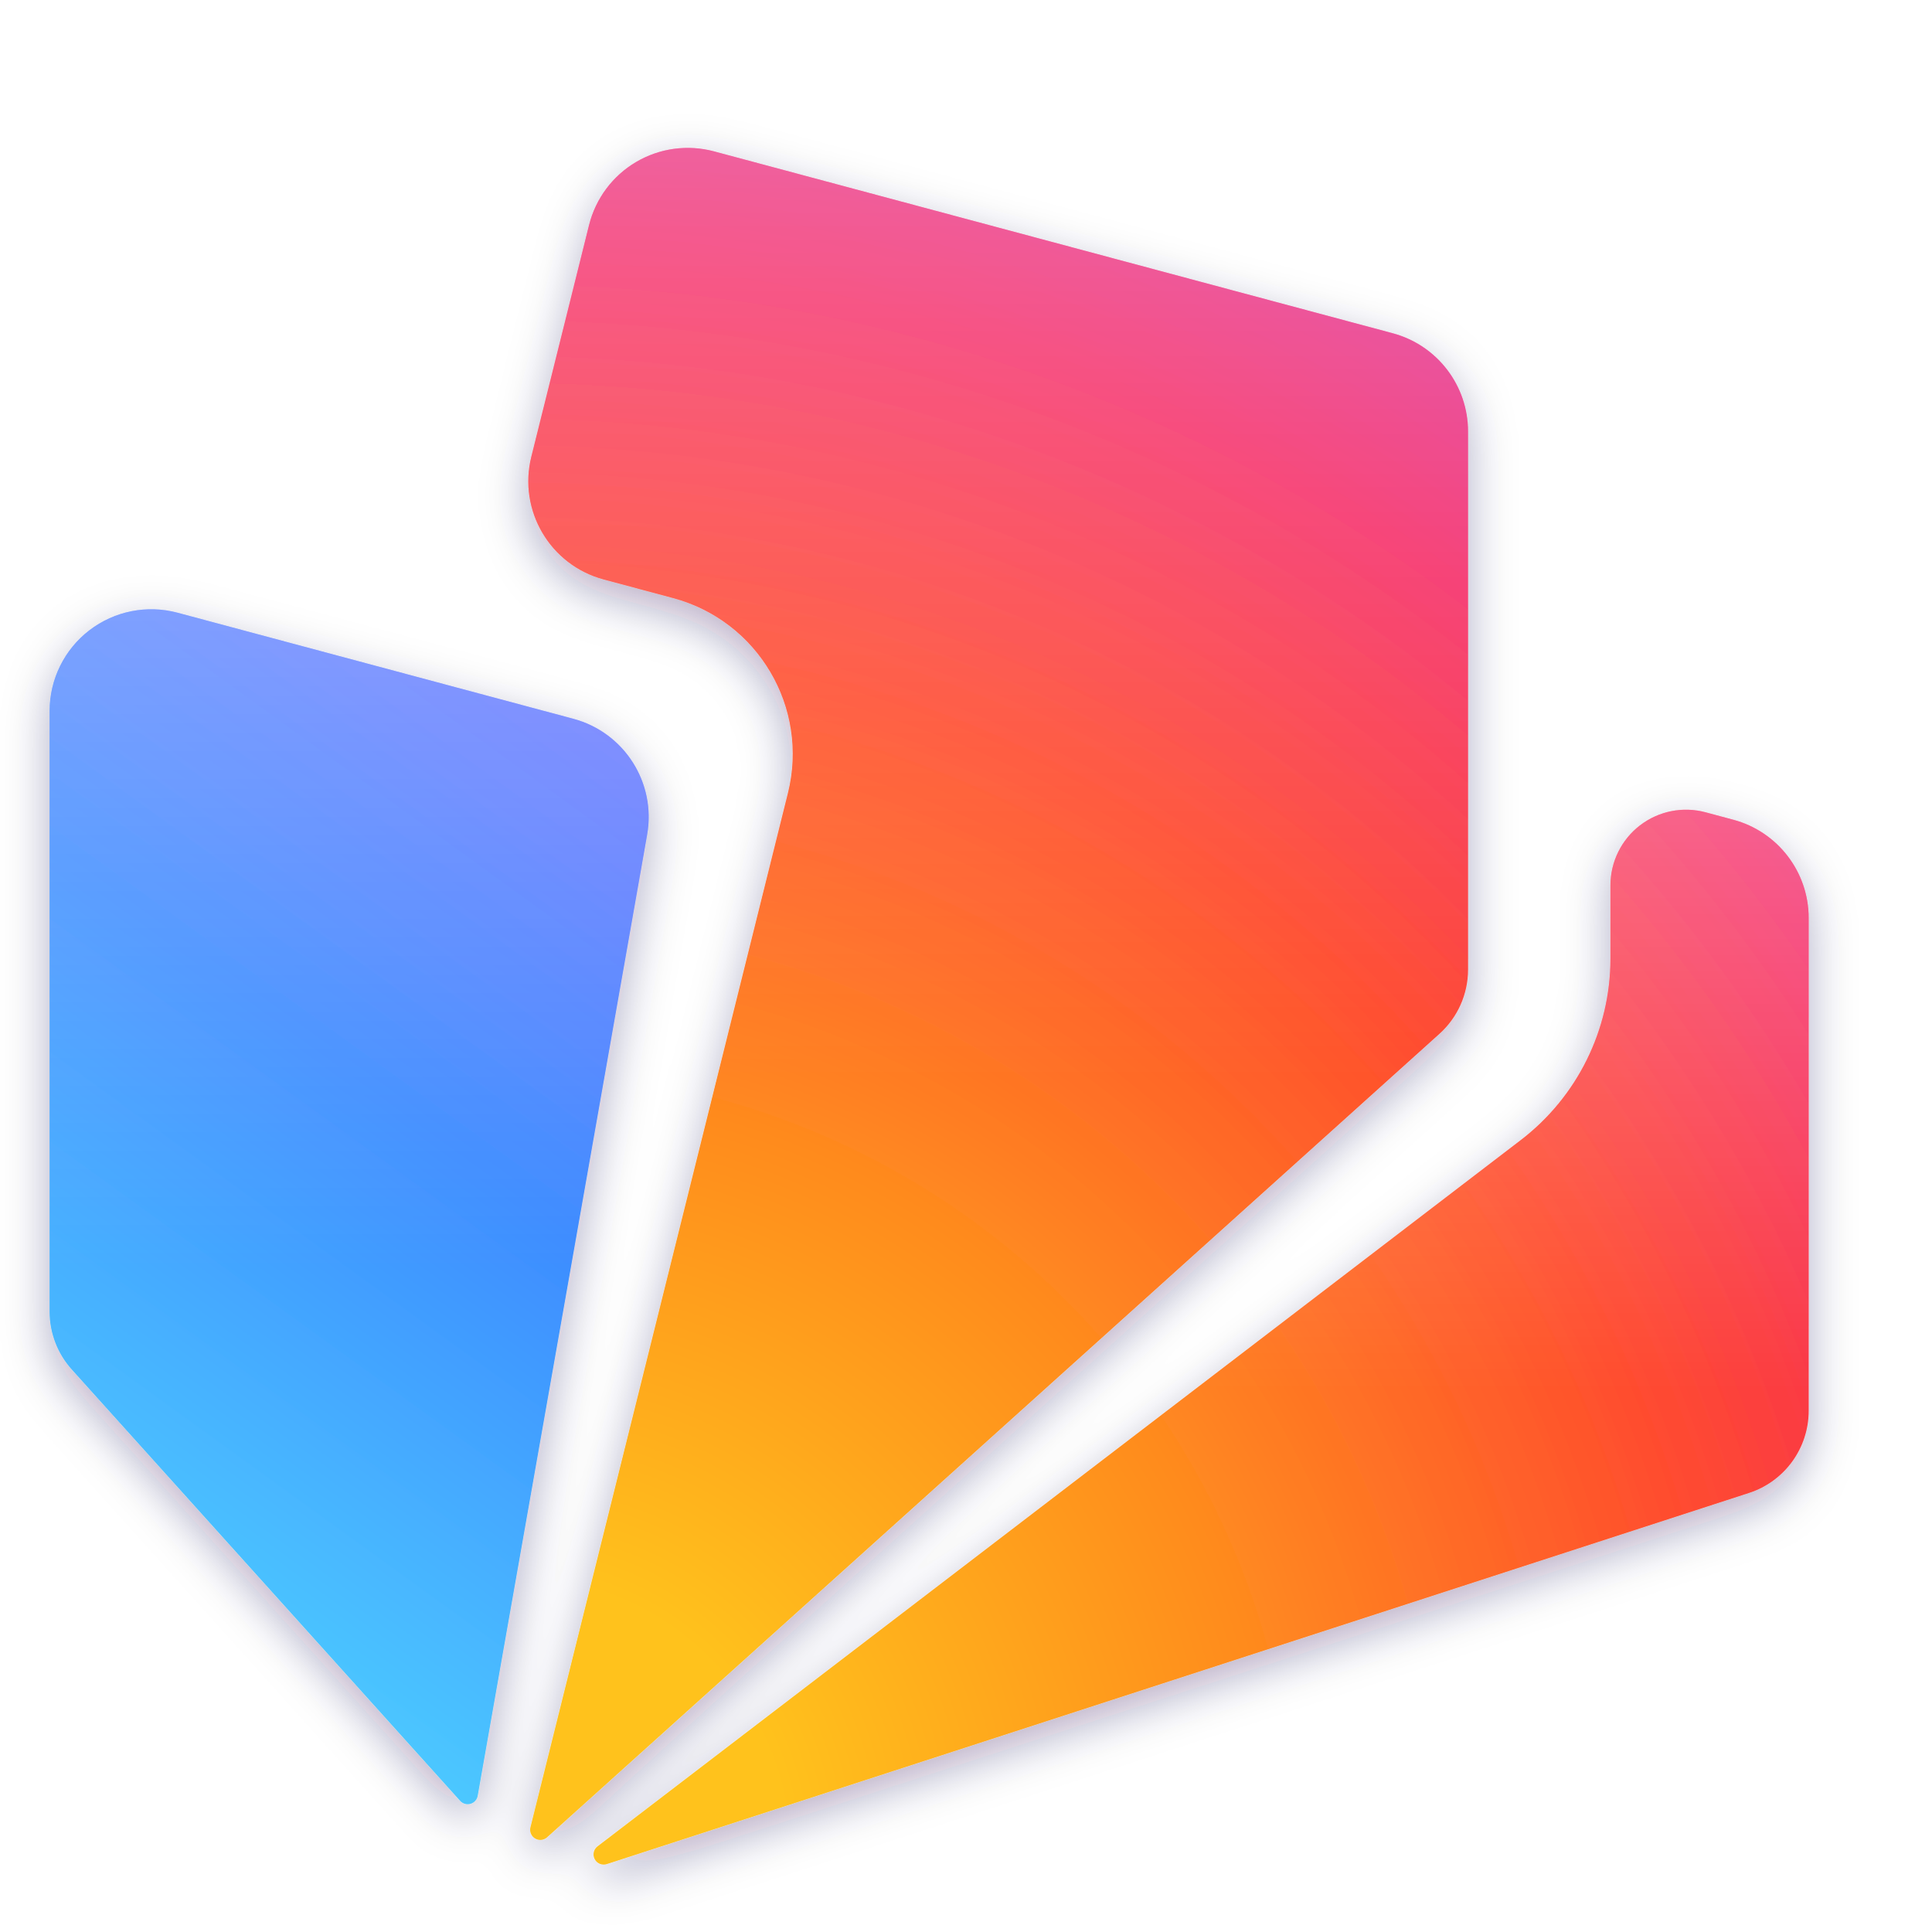
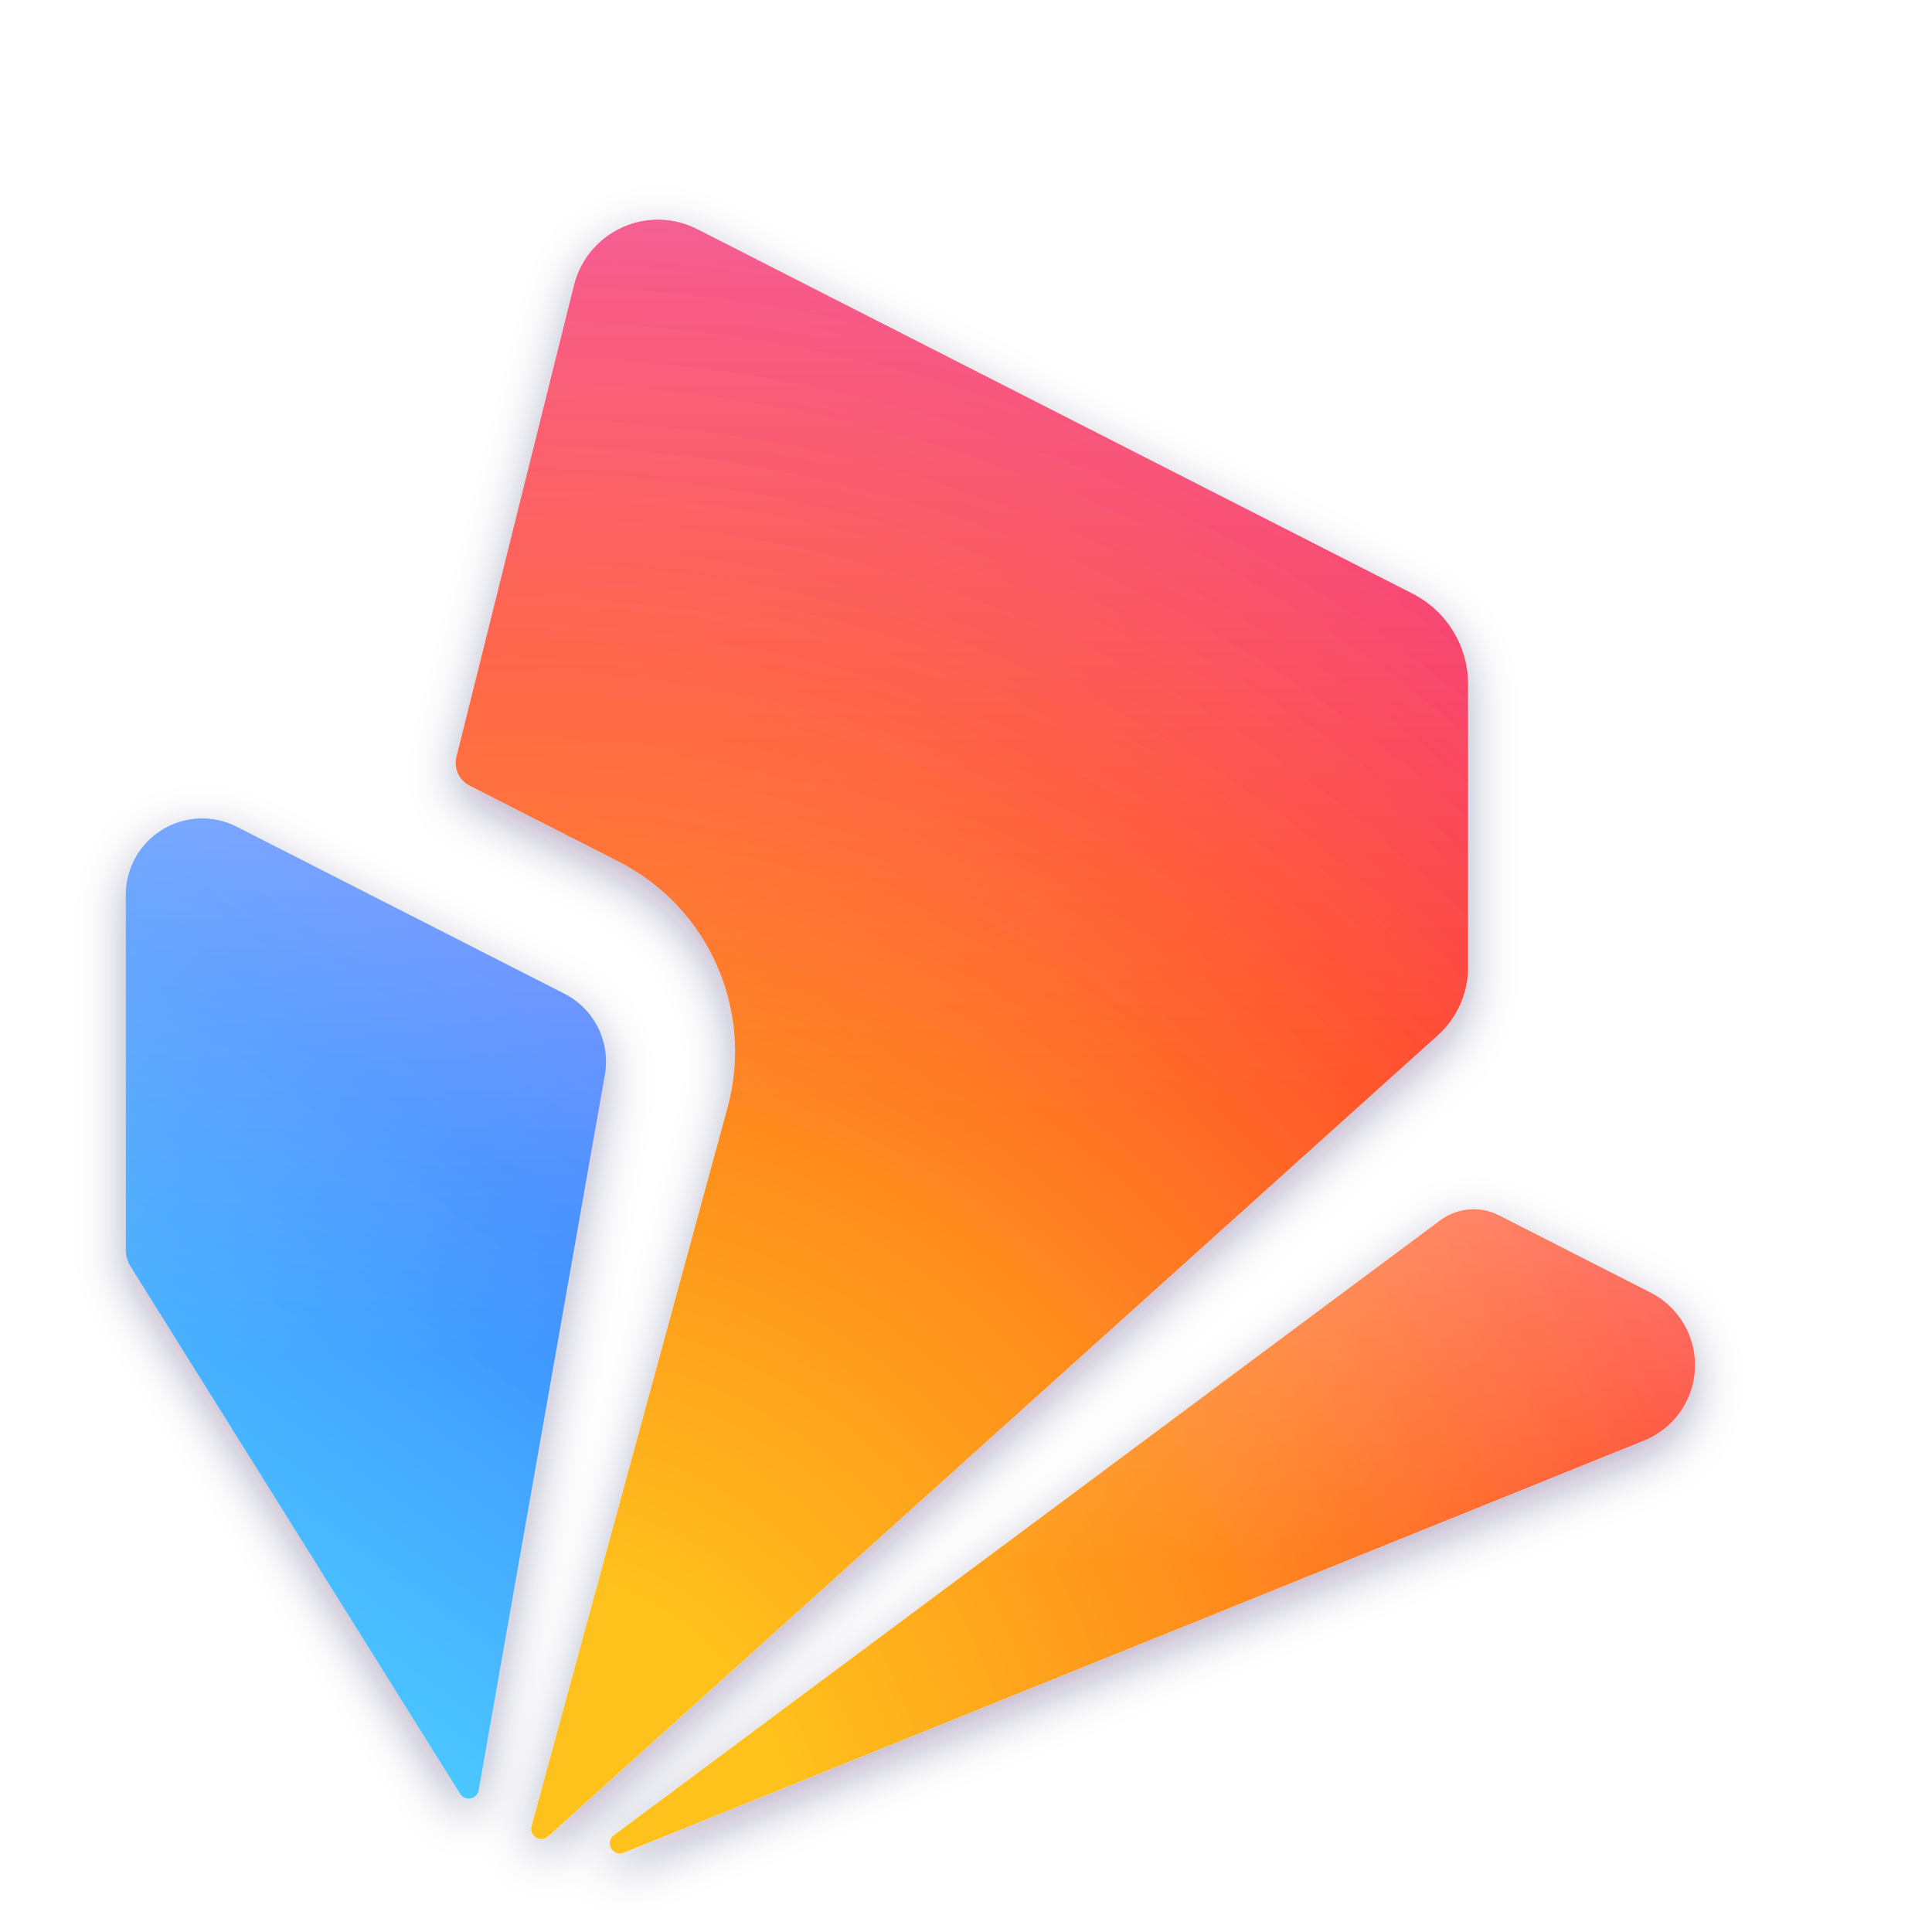
<svg xmlns="http://www.w3.org/2000/svg" viewBox="0 0 760 760" role="img" aria-label="Deckle, rewriting">
  <defs>
    <linearGradient id="rest" gradientUnits="userSpaceOnUse" x1="201.5" y1="729.5" x2="700.5" y2="40.5">
      <stop offset="0" stop-color="#4CC9FF" />
      <stop offset="0.25" stop-color="#3D8BFF" />
      <stop offset="0.5" stop-color="#6366FF" />
      <stop offset="0.75" stop-color="#8B5CFF" />
      <stop offset="1" stop-color="#A974FF" />
    </linearGradient>
    <radialGradient id="ember" gradientUnits="userSpaceOnUse" cx="201.5" cy="729.5" r="720">
      <stop offset="0.15" stop-color="#FFC21A" />
      <stop offset="0.42" stop-color="#FF8A1F" />
      <stop offset="0.66" stop-color="#FF4D2E" />
      <stop offset="0.86" stop-color="#F5245E" />
      <stop offset="1" stop-color="#E01E8C" />
    </radialGradient>
    <linearGradient id="sheen" x1="0" y1="0" x2="0" y2="1">
      <stop offset="0" stop-color="#fff" stop-opacity="0.28" />
      <stop offset="0.55" stop-color="#fff" stop-opacity="0" />
    </linearGradient>
    <filter id="shadow" x="-20%" y="-20%" width="140%" height="140%">
      <feDropShadow dx="0" dy="6" stdDeviation="9" flood-color="#1A0B4D" flood-opacity="0.32" />
    </filter>
  </defs>
  <g filter="url(#shadow)">
-     <path id="blade-a" d="M231.72 88.51A40 40 0 0 1 280.89 59.54L547.85 131.08A40 40 0 0 1 577.5 169.72L577.5 381.41A34 34 0 0 1 566.25 406.68L215.22 722.75A4 4 0 0 1 208.66 718.81L309.95 311.95A63.5 63.5 0 0 0 264.76 235.27L237.46 227.95A40 40 0 0 1 209 179.64Z" fill="url(#ember)" />
-     <path id="blade-d" d="M19.5 279.66A40 40 0 0 1 69.85 241.02L225.55 282.74A40 40 0 0 1 254.59 328.32L187.92 706.42A4 4 0 0 1 181.01 708.41L28.23 538.73A34 34 0 0 1 19.5 515.98Z" fill="url(#rest)" />
-     <path id="blade-e" d="M633.5 348.26A29.74 29.74 0 0 1 670.94 319.53L681.85 322.46A40 40 0 0 1 711.5 361.09L711.5 554.96A34 34 0 0 1 688.01 587.3L238.74 733.28A4 4 0 0 1 235.07 726.29L598.19 448.5A90 90 0 0 0 633.5 377.02Z" fill="url(#ember)" />
+     <path id="blade-a" d="M225.81 112.2A34 34 0 0 1 274.24 90.14L555.66 233.53A40 40 0 0 1 577.5 269.17L577.5 380.52A36 36 0 0 1 565.59 407.27L215.62 722.39A4 4 0 0 1 209.08 718.36L286.2 435.64A83.77 83.77 0 0 0 243.41 338.96L184.72 309.05A10 10 0 0 1 179.56 297.72Z" fill="url(#ember)" />
+     <path id="blade-d" d="M49.5 351.96A30 30 0 0 1 93.12 325.23L222 390.9A30 30 0 0 1 237.93 422.84L188.31 704.24A4 4 0 0 1 180.98 705.66L51.32 498.17A12 12 0 0 1 49.5 491.81Z" fill="url(#rest)" />
+     <path id="blade-e" d="M566.55 480.06A22 22 0 0 1 589.67 478.1L649.29 508.48A32 32 0 0 1 646.75 566.67L245.35 728.84A4 4 0 0 1 241.46 721.93Z" fill="url(#ember)" />
  </g>
-   <path d="M231.72 88.51A40 40 0 0 1 280.89 59.54L547.85 131.08A40 40 0 0 1 577.5 169.72L577.5 381.41A34 34 0 0 1 566.25 406.68L215.22 722.75A4 4 0 0 1 208.66 718.81L309.95 311.95A63.5 63.5 0 0 0 264.76 235.27L237.46 227.95A40 40 0 0 1 209 179.64Z" fill="url(#sheen)" />
-   <path d="M19.5 279.66A40 40 0 0 1 69.85 241.02L225.55 282.74A40 40 0 0 1 254.59 328.32L187.92 706.42A4 4 0 0 1 181.01 708.41L28.23 538.73A34 34 0 0 1 19.5 515.98Z" fill="url(#sheen)" />
-   <path d="M633.5 348.26A29.74 29.74 0 0 1 670.94 319.53L681.85 322.46A40 40 0 0 1 711.5 361.09L711.5 554.96A34 34 0 0 1 688.01 587.3L238.74 733.28A4 4 0 0 1 235.07 726.29L598.19 448.5A90 90 0 0 0 633.5 377.02Z" fill="url(#sheen)" />
+   <path d="M225.81 112.2A34 34 0 0 1 274.24 90.14L555.66 233.53A40 40 0 0 1 577.5 269.17L577.5 380.52A36 36 0 0 1 565.59 407.27L215.62 722.39A4 4 0 0 1 209.08 718.36L286.2 435.64A83.77 83.77 0 0 0 243.41 338.96L184.72 309.05A10 10 0 0 1 179.56 297.72Z" fill="url(#sheen)" />
+   <path d="M49.5 351.96A30 30 0 0 1 93.12 325.23L222 390.9A30 30 0 0 1 237.93 422.84L188.31 704.24A4 4 0 0 1 180.98 705.66L51.32 498.17A12 12 0 0 1 49.5 491.81Z" fill="url(#sheen)" />
+   <path d="M566.55 480.06A22 22 0 0 1 589.67 478.1L649.29 508.48A32 32 0 0 1 646.75 566.67L245.35 728.84A4 4 0 0 1 241.46 721.93Z" fill="url(#sheen)" />
</svg>
